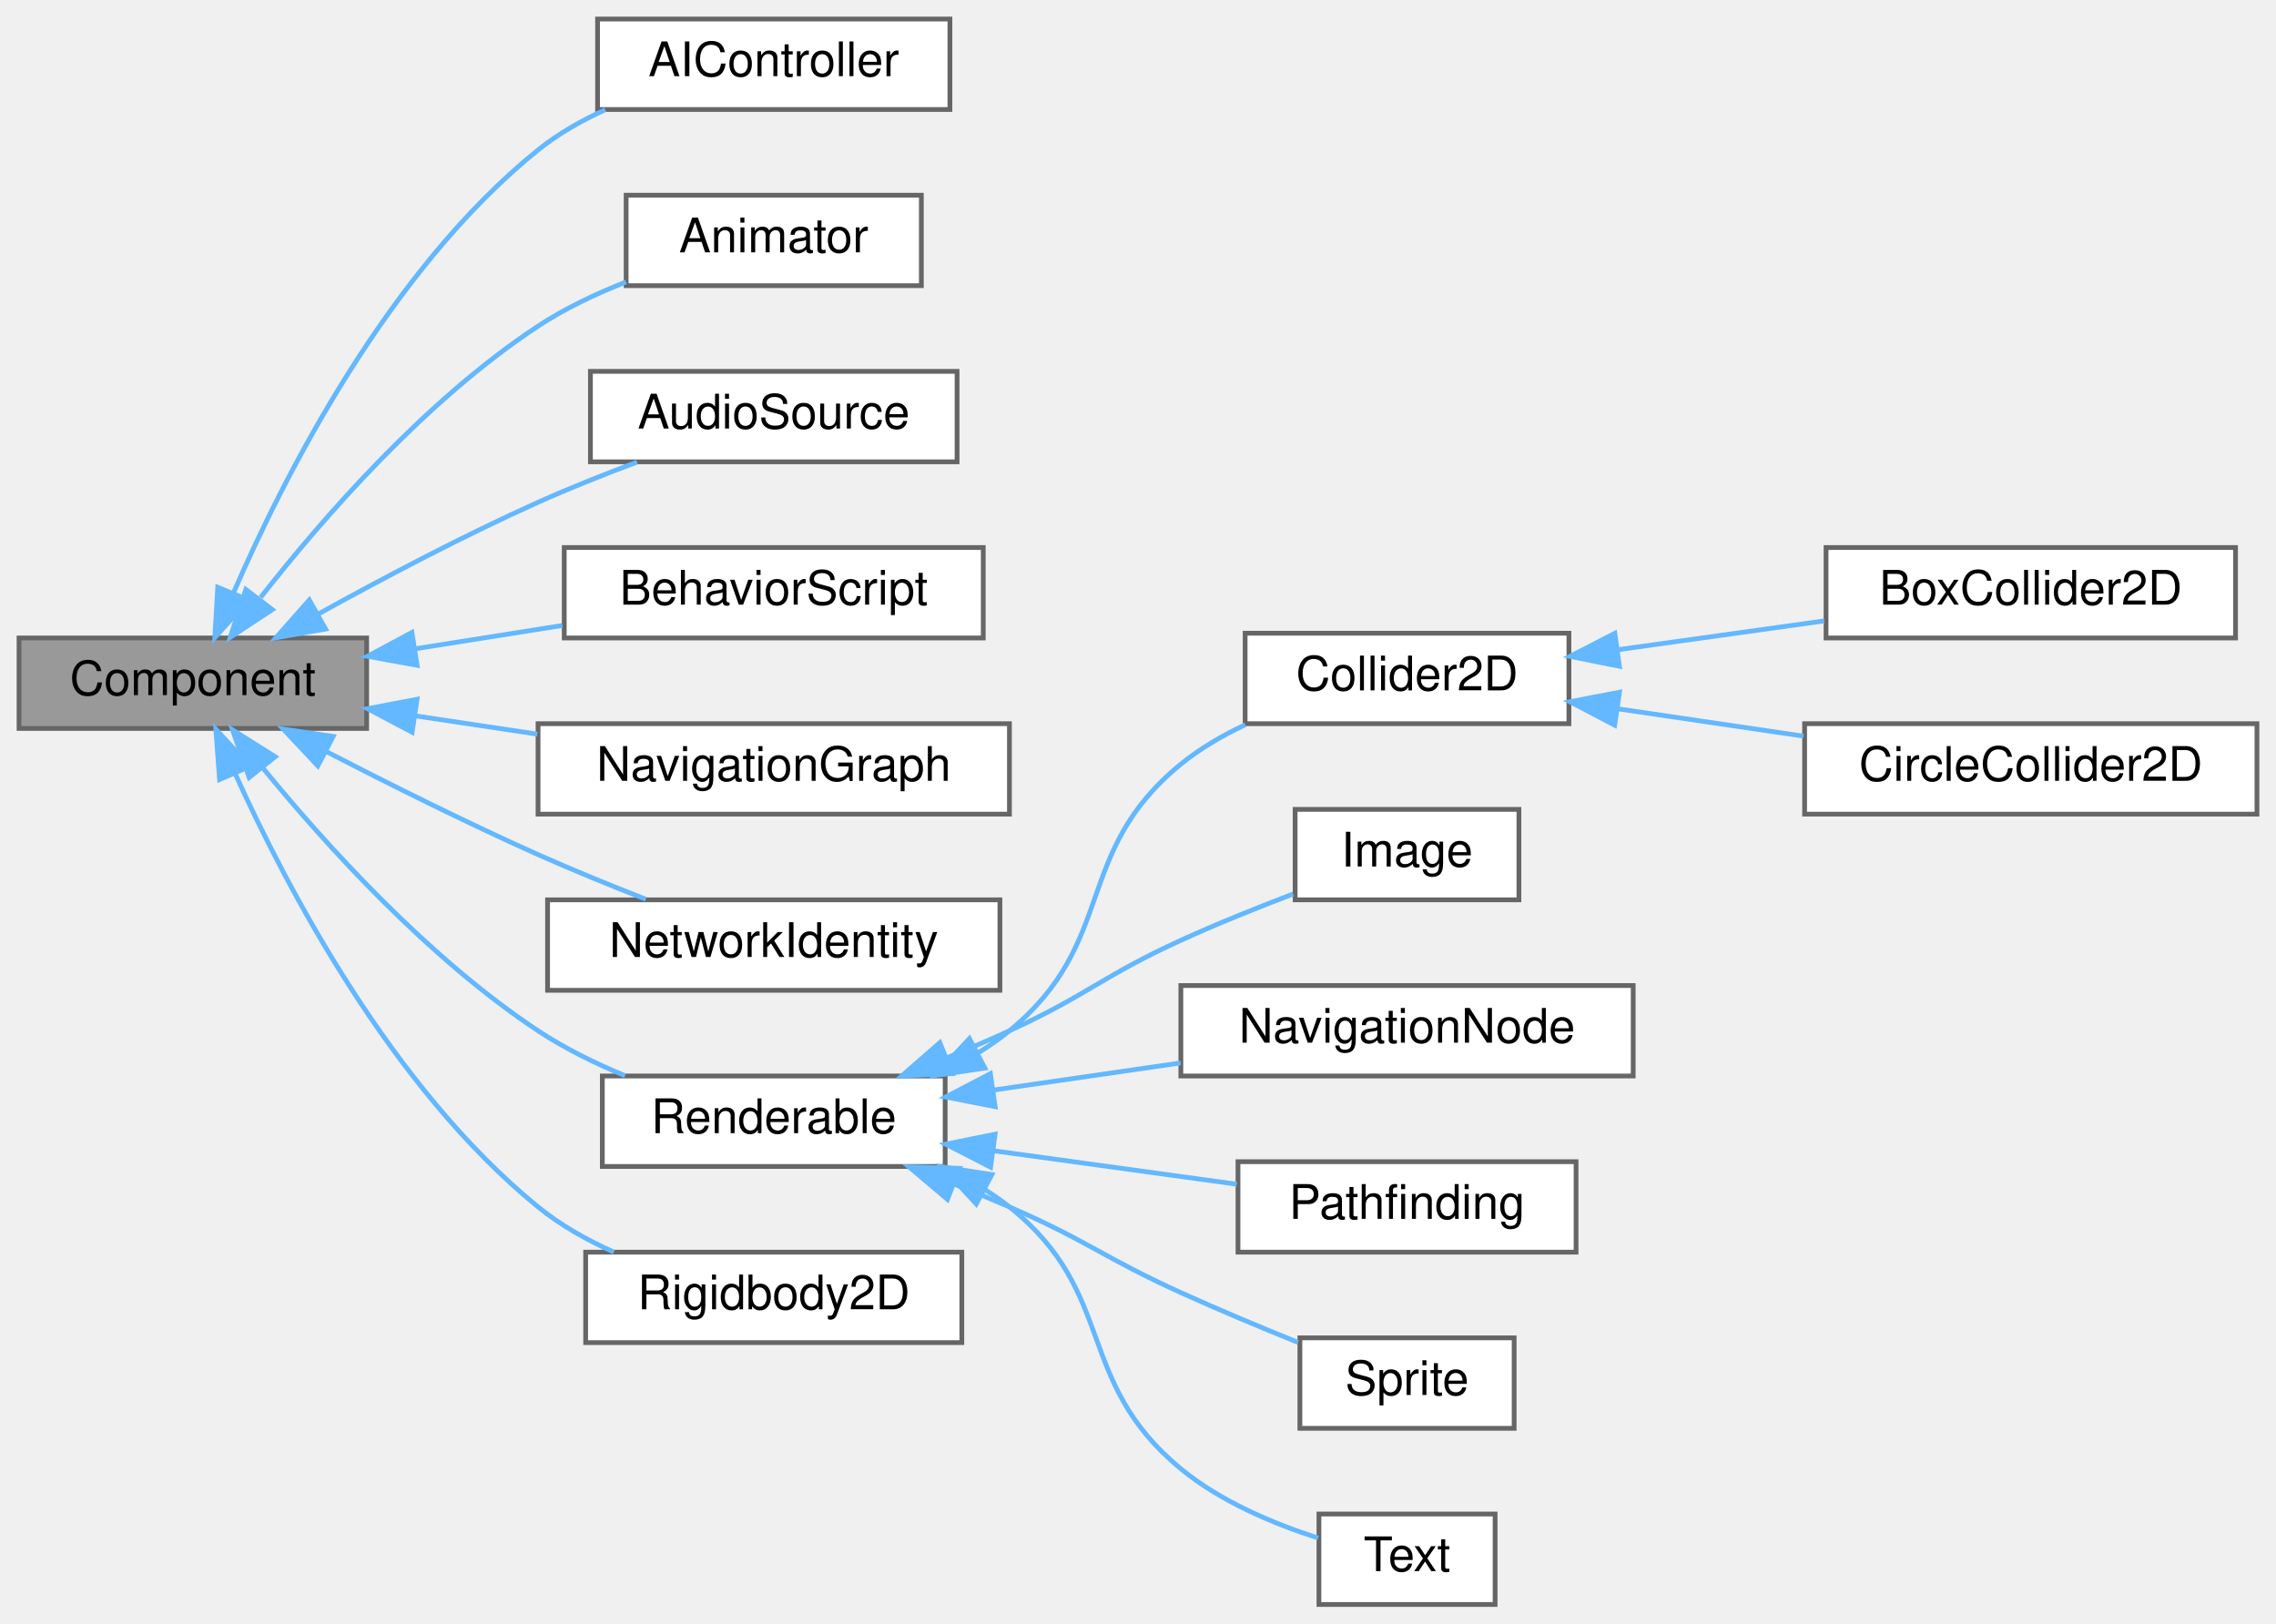
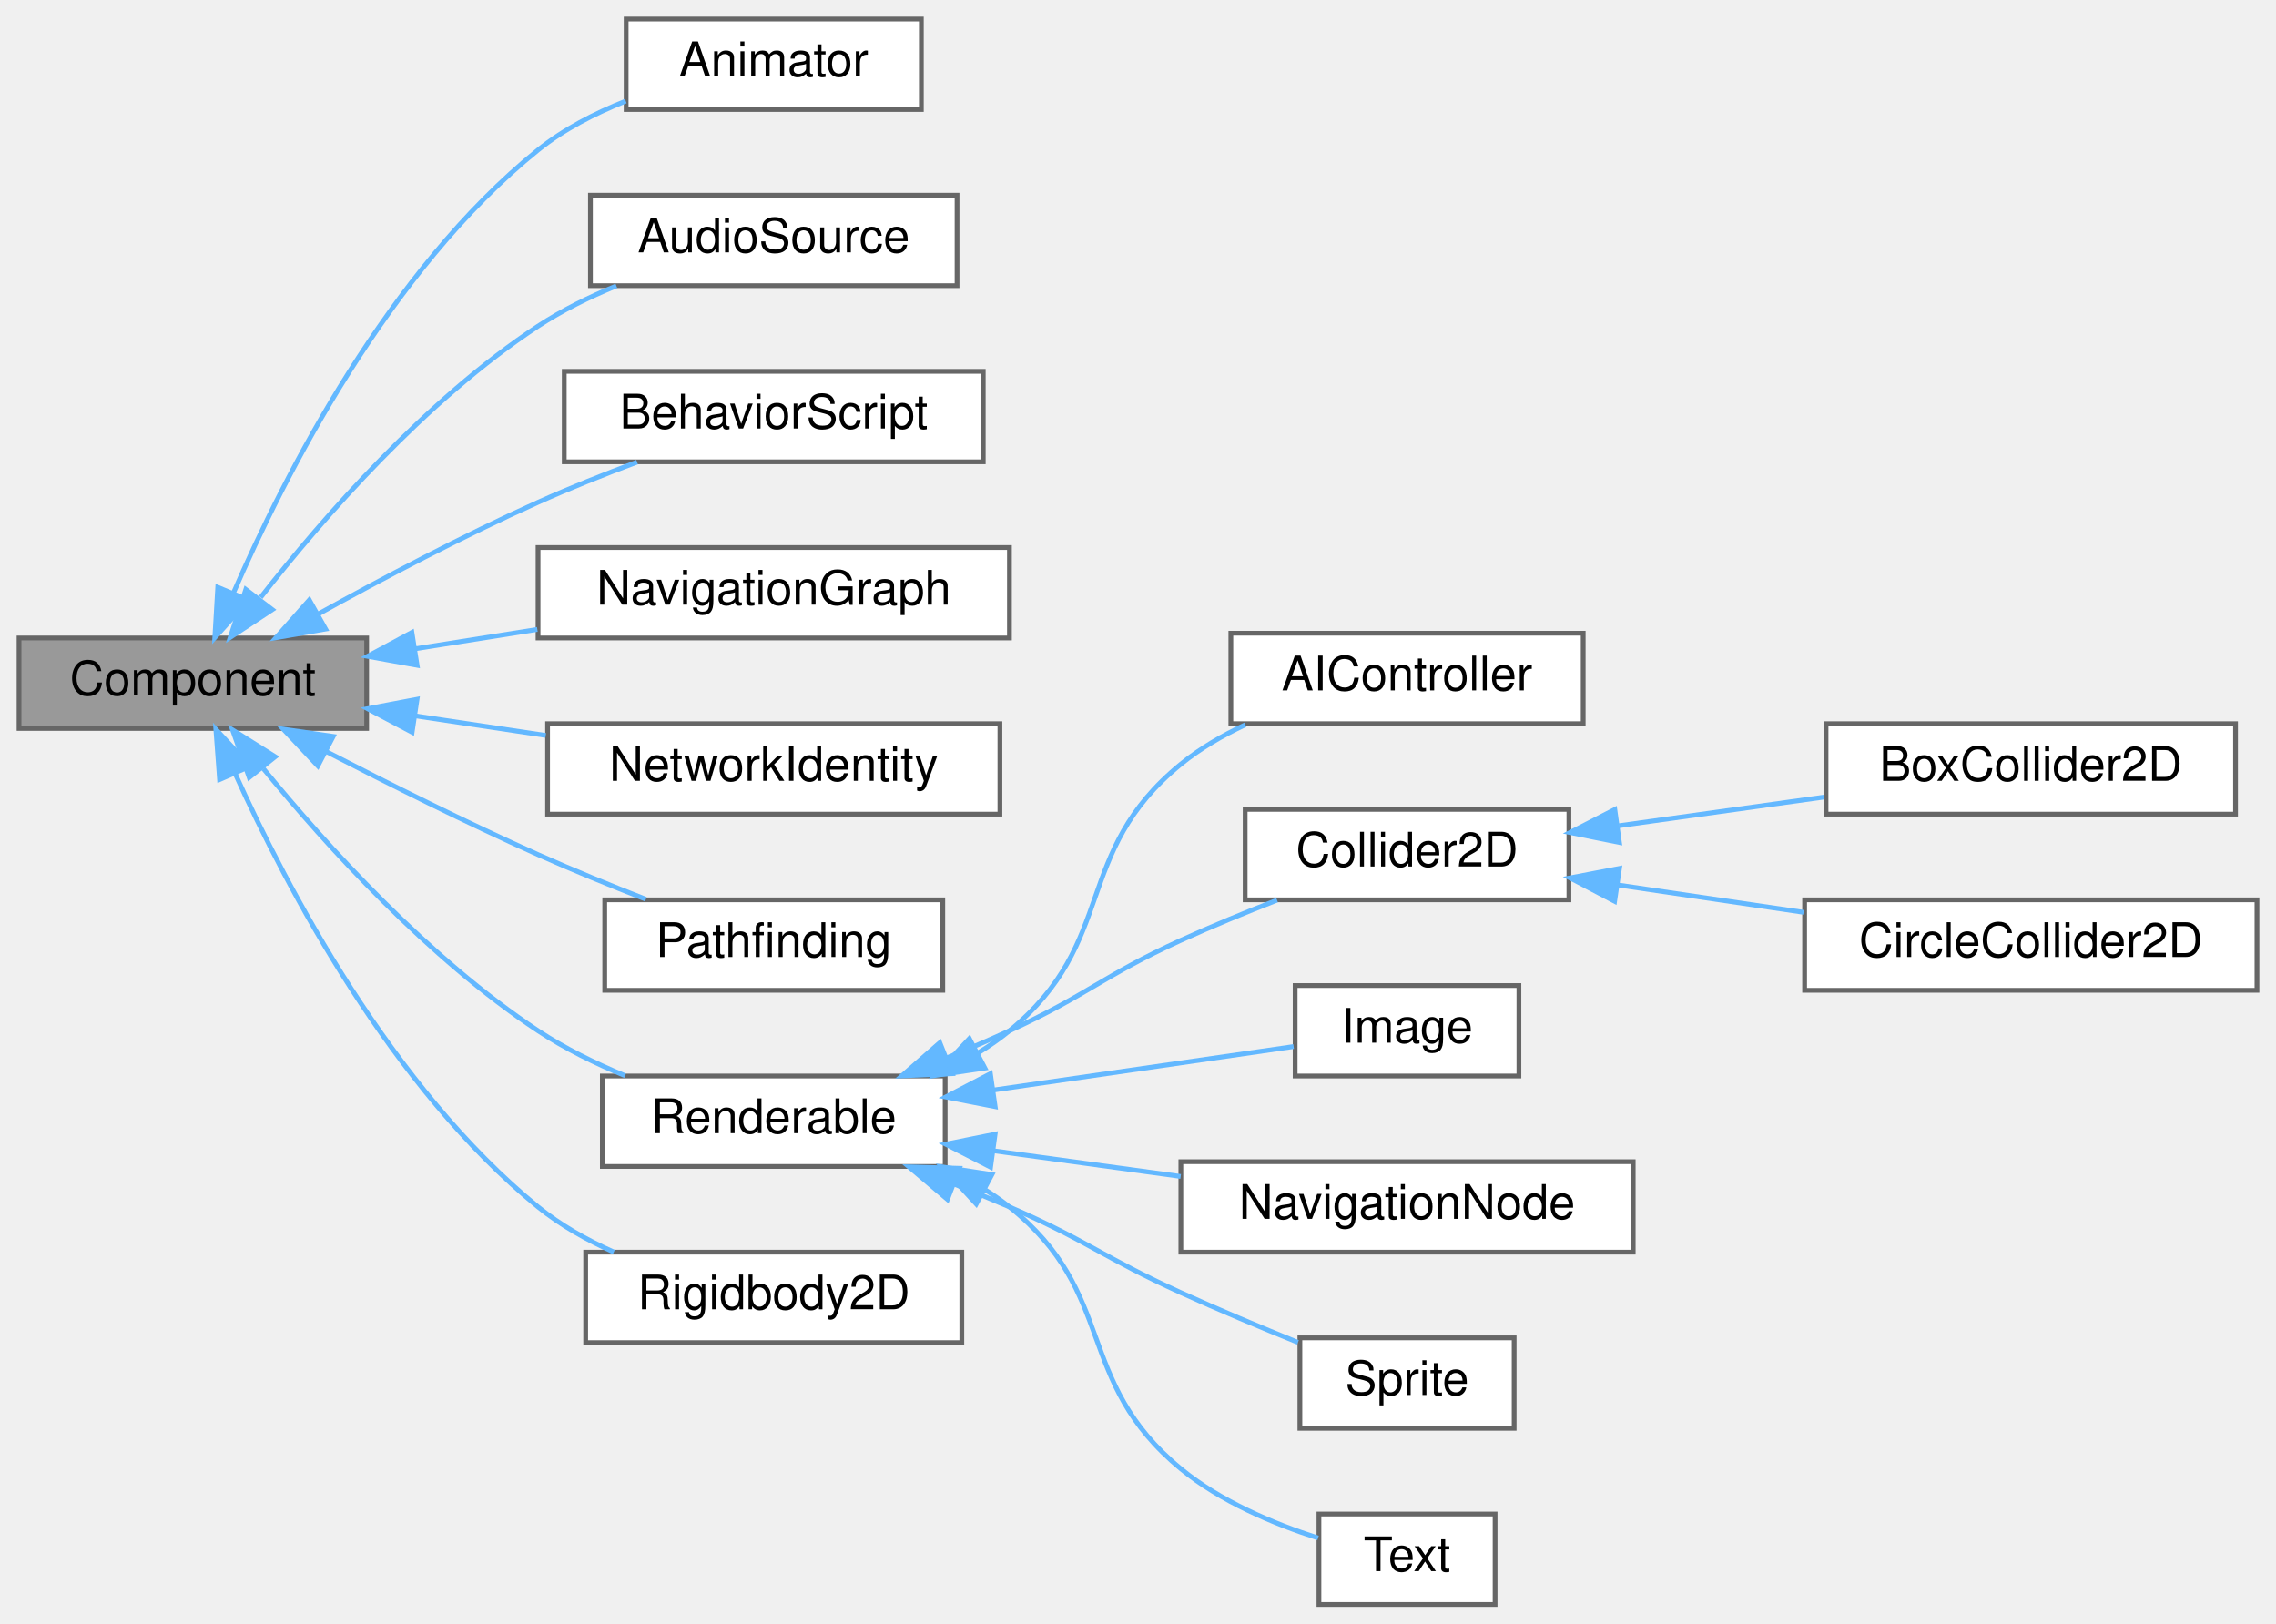
<svg xmlns="http://www.w3.org/2000/svg" xmlns:xlink="http://www.w3.org/1999/xlink" width="478pt" height="341pt" viewBox="0.00 0.00 478.00 341.00">
  <g id="graph0" class="graph" transform="scale(1 1) rotate(0) translate(4 337)">
    <g id="Node000001" class="node">
      <g id="a_Node000001">
        <a xlink:title=" ">
          <polygon fill="#999999" stroke="#666666" points="73,-203 0,-203 0,-184 73,-184 73,-203" />
          <text text-anchor="middle" x="36.5" y="-191" font-family="Helvetica,sans-Serif" font-size="10.00">Component</text>
        </a>
      </g>
    </g>
    <g id="Node000002" class="node">
      <g id="a_Node000002">
-         <a xlink:href="class_a_i_controller.html" target="_top" xlink:title="Component responsible for controlling AI behavior.">
-           <polygon fill="white" stroke="#666666" points="195.5,-333 121.5,-333 121.5,-314 195.5,-314 195.5,-333" />
-           <text text-anchor="middle" x="158.5" y="-321" font-family="Helvetica,sans-Serif" font-size="10.00">AIController</text>
+         <a xlink:href="class_animator.html" target="_top" xlink:title=" ">
+           <polygon fill="white" stroke="#666666" points="189.5,-333 127.5,-333 127.5,-314 189.5,-314 189.5,-333" />
+           <text text-anchor="middle" x="158.5" y="-321" font-family="Helvetica,sans-Serif" font-size="10.00">Animator</text>
        </a>
      </g>
    </g>
    <g id="edge1_Node000001_Node000002" class="edge">
      <g id="a_edge1_Node000001_Node000002">
        <a xlink:title=" ">
-           <path fill="none" stroke="#63b8ff" d="M45.01,-212.43C55.71,-237.12 77.58,-280.15 109,-305.5 113.19,-308.88 118.09,-311.67 123.12,-313.95" />
+           <path fill="none" stroke="#63b8ff" d="M45.01,-212.43C55.71,-237.12 77.58,-280.15 109,-305.5 114.38,-309.84 120.91,-313.2 127.42,-315.78" />
          <polygon fill="#63b8ff" stroke="#63b8ff" points="48.19,-210.96 41.11,-203.07 41.73,-213.65 48.19,-210.96" />
        </a>
      </g>
    </g>
    <g id="Node000003" class="node">
      <g id="a_Node000003">
-         <a xlink:href="class_animator.html" target="_top" xlink:title=" ">
-           <polygon fill="white" stroke="#666666" points="189.5,-296 127.5,-296 127.5,-277 189.5,-277 189.5,-296" />
-           <text text-anchor="middle" x="158.5" y="-284" font-family="Helvetica,sans-Serif" font-size="10.00">Animator</text>
+         <a xlink:href="class_audio_source.html" target="_top" xlink:title="Component that plays audio using the AudioService.">
+           <polygon fill="white" stroke="#666666" points="197,-296 120,-296 120,-277 197,-277 197,-296" />
+           <text text-anchor="middle" x="158.5" y="-284" font-family="Helvetica,sans-Serif" font-size="10.00">AudioSource</text>
        </a>
      </g>
    </g>
    <g id="edge2_Node000001_Node000003" class="edge">
      <g id="a_edge2_Node000001_Node000003">
        <a xlink:title=" ">
-           <path fill="none" stroke="#63b8ff" d="M50.74,-211.52C63.88,-228.3 85.42,-252.97 109,-268.5 114.63,-272.2 121.12,-275.28 127.49,-277.79" />
+           <path fill="none" stroke="#63b8ff" d="M50.74,-211.52C63.88,-228.3 85.42,-252.97 109,-268.5 114.03,-271.81 119.74,-274.62 125.45,-276.96" />
          <polygon fill="#63b8ff" stroke="#63b8ff" points="53.19,-208.96 44.35,-203.13 47.62,-213.2 53.19,-208.96" />
        </a>
      </g>
    </g>
    <g id="Node000004" class="node">
      <g id="a_Node000004">
-         <a xlink:href="class_audio_source.html" target="_top" xlink:title="Component that plays audio using the AudioService.">
-           <polygon fill="white" stroke="#666666" points="197,-259 120,-259 120,-240 197,-240 197,-259" />
-           <text text-anchor="middle" x="158.5" y="-247" font-family="Helvetica,sans-Serif" font-size="10.00">AudioSource</text>
+         <a xlink:href="class_behavior_script.html" target="_top" xlink:title="Component that hosts a Behavior.">
+           <polygon fill="white" stroke="#666666" points="202.5,-259 114.5,-259 114.5,-240 202.5,-240 202.5,-259" />
+           <text text-anchor="middle" x="158.5" y="-247" font-family="Helvetica,sans-Serif" font-size="10.00">BehaviorScript</text>
        </a>
      </g>
    </g>
    <g id="edge3_Node000001_Node000004" class="edge">
      <g id="a_edge3_Node000001_Node000004">
        <a xlink:title=" ">
          <path fill="none" stroke="#63b8ff" d="M62.67,-207.94C76.19,-215.42 93.27,-224.44 109,-231.5 115.64,-234.48 122.93,-237.38 129.8,-239.94" />
          <polygon fill="#63b8ff" stroke="#63b8ff" points="64.38,-204.88 53.94,-203.05 60.96,-210.99 64.38,-204.88" />
        </a>
      </g>
    </g>
    <g id="Node000005" class="node">
      <g id="a_Node000005">
-         <a xlink:href="class_behavior_script.html" target="_top" xlink:title="Component that hosts a Behavior.">
-           <polygon fill="white" stroke="#666666" points="202.5,-222 114.5,-222 114.5,-203 202.5,-203 202.5,-222" />
-           <text text-anchor="middle" x="158.5" y="-210" font-family="Helvetica,sans-Serif" font-size="10.00">BehaviorScript</text>
+         <a xlink:href="class_navigation_graph.html" target="_top" xlink:title="Component representing a navigation graph for AI pathfinding.">
+           <polygon fill="white" stroke="#666666" points="208,-222 109,-222 109,-203 208,-203 208,-222" />
+           <text text-anchor="middle" x="158.5" y="-210" font-family="Helvetica,sans-Serif" font-size="10.00">NavigationGraph</text>
        </a>
      </g>
    </g>
    <g id="edge4_Node000001_Node000005" class="edge">
      <g id="a_edge4_Node000001_Node000005">
        <a xlink:title=" ">
-           <path fill="none" stroke="#63b8ff" d="M83.11,-200.72C93.27,-202.33 104.03,-204.03 114.11,-205.63" />
+           <path fill="none" stroke="#63b8ff" d="M83.18,-200.73C91.58,-202.06 100.37,-203.45 108.85,-204.8" />
          <polygon fill="#63b8ff" stroke="#63b8ff" points="83.6,-197.26 73.18,-199.15 82.51,-204.17 83.6,-197.26" />
        </a>
      </g>
    </g>
    <g id="Node000006" class="node">
      <g id="a_Node000006">
-         <a xlink:href="class_navigation_graph.html" target="_top" xlink:title="Component representing a navigation graph for AI pathfinding.">
-           <polygon fill="white" stroke="#666666" points="208,-185 109,-185 109,-166 208,-166 208,-185" />
-           <text text-anchor="middle" x="158.5" y="-173" font-family="Helvetica,sans-Serif" font-size="10.00">NavigationGraph</text>
+         <a xlink:href="class_network_identity.html" target="_top" xlink:title="Component that gives a GameObject a network identity (UUID) and dirty flag.">
+           <polygon fill="white" stroke="#666666" points="206,-185 111,-185 111,-166 206,-166 206,-185" />
+           <text text-anchor="middle" x="158.5" y="-173" font-family="Helvetica,sans-Serif" font-size="10.00">NetworkIdentity</text>
        </a>
      </g>
    </g>
    <g id="edge5_Node000001_Node000006" class="edge">
      <g id="a_edge5_Node000001_Node000006">
        <a xlink:title=" ">
-           <path fill="none" stroke="#63b8ff" d="M83.18,-186.65C91.58,-185.39 100.37,-184.07 108.85,-182.8" />
+           <path fill="none" stroke="#63b8ff" d="M83.1,-186.66C92.11,-185.31 101.57,-183.89 110.61,-182.53" />
          <polygon fill="#63b8ff" stroke="#63b8ff" points="82.55,-183.2 73.18,-188.15 83.59,-190.13 82.55,-183.2" />
        </a>
      </g>
    </g>
    <g id="Node000007" class="node">
      <g id="a_Node000007">
-         <a xlink:href="class_network_identity.html" target="_top" xlink:title="Component that gives a GameObject a network identity (UUID) and dirty flag.">
-           <polygon fill="white" stroke="#666666" points="206,-148 111,-148 111,-129 206,-129 206,-148" />
-           <text text-anchor="middle" x="158.5" y="-136" font-family="Helvetica,sans-Serif" font-size="10.00">NetworkIdentity</text>
+         <a xlink:href="class_pathfinding.html" target="_top" xlink:title="Component responsible for AI pathfinding using a navigation graph.">
+           <polygon fill="white" stroke="#666666" points="194,-148 123,-148 123,-129 194,-129 194,-148" />
+           <text text-anchor="middle" x="158.5" y="-136" font-family="Helvetica,sans-Serif" font-size="10.00">Pathfinding</text>
        </a>
      </g>
    </g>
    <g id="edge6_Node000001_Node000007" class="edge">
      <g id="a_edge6_Node000001_Node000007">
        <a xlink:title=" ">
          <path fill="none" stroke="#63b8ff" d="M64.55,-179.13C77.81,-172.29 94.09,-164.16 109,-157.5 116.27,-154.26 124.27,-151 131.64,-148.12" />
          <polygon fill="#63b8ff" stroke="#63b8ff" points="62.75,-176.13 55.5,-183.85 65.98,-182.33 62.75,-176.13" />
        </a>
      </g>
    </g>
    <g id="Node000008" class="node">
      <g id="a_Node000008">
        <a xlink:href="class_renderable.html" target="_top" xlink:title="Base class for renderable components in the engine.">
          <polygon fill="white" stroke="#666666" points="194.5,-111 122.5,-111 122.5,-92 194.5,-92 194.5,-111" />
          <text text-anchor="middle" x="158.5" y="-99" font-family="Helvetica,sans-Serif" font-size="10.00">Renderable</text>
        </a>
      </g>
    </g>
    <g id="edge7_Node000001_Node000008" class="edge">
      <g id="a_edge7_Node000001_Node000008">
        <a xlink:title=" ">
          <path fill="none" stroke="#63b8ff" d="M51.33,-175.54C64.63,-159.31 86.03,-135.7 109,-120.5 114.58,-116.81 120.99,-113.66 127.28,-111.06" />
          <polygon fill="#63b8ff" stroke="#63b8ff" points="48.33,-173.7 44.83,-183.7 53.8,-178.06 48.33,-173.7" />
        </a>
      </g>
    </g>
    <g id="Node000017" class="node">
      <g id="a_Node000017">
        <a xlink:href="class_rigidbody2_d.html" target="_top" xlink:title="A 2D rigidbody component that adds physics properties to a GameObject.">
          <polygon fill="white" stroke="#666666" points="198,-74 119,-74 119,-55 198,-55 198,-74" />
          <text text-anchor="middle" x="158.5" y="-62" font-family="Helvetica,sans-Serif" font-size="10.00">Rigidbody2D</text>
        </a>
      </g>
    </g>
    <g id="edge16_Node000001_Node000017" class="edge">
      <g id="a_edge16_Node000001_Node000017">
        <a xlink:title=" ">
          <path fill="none" stroke="#63b8ff" d="M45.33,-174.63C56.26,-150.42 78.26,-108.56 109,-83.5 113.7,-79.67 119.26,-76.55 124.91,-74.02" />
          <polygon fill="#63b8ff" stroke="#63b8ff" points="42.11,-173.26 41.33,-183.83 48.53,-176.05 42.11,-173.26" />
        </a>
      </g>
    </g>
    <g id="Node000009" class="node">
      <g id="a_Node000009">
-         <a xlink:href="class_collider2_d.html" target="_top" xlink:title="A 2D collider base that defines the shape and physical properties of a GameObject for collision detec...">
-           <polygon fill="white" stroke="#666666" points="325.5,-204 257.5,-204 257.5,-185 325.5,-185 325.5,-204" />
-           <text text-anchor="middle" x="291.5" y="-192" font-family="Helvetica,sans-Serif" font-size="10.00">Collider2D</text>
+         <a xlink:href="class_a_i_controller.html" target="_top" xlink:title="Component responsible for controlling AI behavior.">
+           <polygon fill="white" stroke="#666666" points="328.5,-204 254.5,-204 254.5,-185 328.5,-185 328.5,-204" />
+           <text text-anchor="middle" x="291.5" y="-192" font-family="Helvetica,sans-Serif" font-size="10.00">AIController</text>
        </a>
      </g>
    </g>
    <g id="edge8_Node000008_Node000009" class="edge">
      <g id="a_edge8_Node000008_Node000009">
        <a xlink:title=" ">
          <path fill="none" stroke="#63b8ff" d="M201.52,-115.92C203.8,-117.32 205.98,-118.85 208,-120.5 230.89,-139.25 221.08,-157.79 244,-176.5 248.02,-179.78 252.72,-182.52 257.54,-184.78" />
          <polygon fill="#63b8ff" stroke="#63b8ff" points="202.84,-112.66 192.36,-111.11 199.59,-118.86 202.84,-112.66" />
        </a>
      </g>
    </g>
-     <g id="Node000012" class="node">
-       <g id="a_Node000012">
-         <a xlink:href="class_image.html" target="_top" xlink:title=" ">
-           <polygon fill="white" stroke="#666666" points="315,-167 268,-167 268,-148 315,-148 315,-167" />
-           <text text-anchor="middle" x="291.5" y="-155" font-family="Helvetica,sans-Serif" font-size="10.00">Image</text>
-         </a>
-       </g>
-     </g>
-     <g id="edge11_Node000008_Node000012" class="edge">
-       <g id="a_edge11_Node000008_Node000012">
-         <a xlink:title=" ">
-           <path fill="none" stroke="#63b8ff" d="M194.96,-114.86C199.38,-116.68 203.82,-118.58 208,-120.5 224.45,-128.03 227.54,-132 244,-139.5 251.56,-142.95 259.99,-146.34 267.58,-149.23" />
+     <g id="Node000010" class="node">
+       <g id="a_Node000010">
+         <a xlink:href="class_collider2_d.html" target="_top" xlink:title="A 2D collider base that defines the shape and physical properties of a GameObject for collision detec...">
+           <polygon fill="white" stroke="#666666" points="325.5,-167 257.5,-167 257.5,-148 325.5,-148 325.5,-167" />
+           <text text-anchor="middle" x="291.5" y="-155" font-family="Helvetica,sans-Serif" font-size="10.00">Collider2D</text>
+         </a>
+       </g>
+     </g>
+     <g id="edge9_Node000008_Node000010" class="edge">
+       <g id="a_edge9_Node000008_Node000010">
+         <a xlink:title=" ">
+           <path fill="none" stroke="#63b8ff" d="M194.96,-114.86C199.38,-116.68 203.82,-118.58 208,-120.5 224.45,-128.03 227.54,-132 244,-139.5 250.46,-142.44 257.55,-145.35 264.21,-147.94" />
          <polygon fill="#63b8ff" stroke="#63b8ff" points="195.98,-111.5 185.4,-111.03 193.38,-118 195.98,-111.5" />
        </a>
      </g>
    </g>
    <g id="Node000013" class="node">
      <g id="a_Node000013">
-         <a xlink:href="class_navigation_node.html" target="_top" xlink:title="Component representing a navigation node in a navigation graph.">
-           <polygon fill="white" stroke="#666666" points="339,-130 244,-130 244,-111 339,-111 339,-130" />
-           <text text-anchor="middle" x="291.5" y="-118" font-family="Helvetica,sans-Serif" font-size="10.00">NavigationNode</text>
+         <a xlink:href="class_image.html" target="_top" xlink:title=" ">
+           <polygon fill="white" stroke="#666666" points="315,-130 268,-130 268,-111 315,-111 315,-130" />
+           <text text-anchor="middle" x="291.5" y="-118" font-family="Helvetica,sans-Serif" font-size="10.00">Image</text>
        </a>
      </g>
    </g>
    <g id="edge12_Node000008_Node000013" class="edge">
      <g id="a_edge12_Node000008_Node000013">
        <a xlink:title=" ">
-           <path fill="none" stroke="#63b8ff" d="M204.53,-108.03C217.26,-109.88 231.14,-111.89 243.96,-113.75" />
+           <path fill="none" stroke="#63b8ff" d="M204.73,-108.06C225.97,-111.14 250.36,-114.68 267.68,-117.19" />
          <polygon fill="#63b8ff" stroke="#63b8ff" points="205,-104.56 194.61,-106.59 204,-111.49 205,-104.56" />
        </a>
      </g>
    </g>
    <g id="Node000014" class="node">
      <g id="a_Node000014">
-         <a xlink:href="class_pathfinding.html" target="_top" xlink:title="Component responsible for AI pathfinding using a navigation graph.">
-           <polygon fill="white" stroke="#666666" points="327,-93 256,-93 256,-74 327,-74 327,-93" />
-           <text text-anchor="middle" x="291.5" y="-81" font-family="Helvetica,sans-Serif" font-size="10.00">Pathfinding</text>
+         <a xlink:href="class_navigation_node.html" target="_top" xlink:title="Component representing a navigation node in a navigation graph.">
+           <polygon fill="white" stroke="#666666" points="339,-93 244,-93 244,-74 339,-74 339,-93" />
+           <text text-anchor="middle" x="291.5" y="-81" font-family="Helvetica,sans-Serif" font-size="10.00">NavigationNode</text>
        </a>
      </g>
    </g>
    <g id="edge13_Node000008_Node000014" class="edge">
      <g id="a_edge13_Node000008_Node000014">
        <a xlink:title=" ">
-           <path fill="none" stroke="#63b8ff" d="M204.72,-95.29C221.43,-92.99 240.11,-90.42 255.75,-88.27" />
+           <path fill="none" stroke="#63b8ff" d="M204.53,-95.31C217.26,-93.56 231.14,-91.66 243.96,-89.9" />
          <polygon fill="#63b8ff" stroke="#63b8ff" points="204.04,-91.85 194.61,-96.68 204.99,-98.78 204.04,-91.85" />
        </a>
      </g>
    </g>
    <g id="Node000015" class="node">
      <g id="a_Node000015">
        <a xlink:href="class_sprite.html" target="_top" xlink:title="Component that represents a 2D sprite to be rendered. The Sprite component holds a reference to a Tex...">
          <polygon fill="white" stroke="#666666" points="314,-56 269,-56 269,-37 314,-37 314,-56" />
          <text text-anchor="middle" x="291.5" y="-44" font-family="Helvetica,sans-Serif" font-size="10.00">Sprite</text>
        </a>
      </g>
    </g>
    <g id="edge14_Node000008_Node000015" class="edge">
      <g id="a_edge14_Node000008_Node000015">
        <a xlink:title=" ">
          <path fill="none" stroke="#63b8ff" d="M196.52,-88.24C200.42,-86.7 204.31,-85.1 208,-83.5 224.41,-76.38 227.71,-72.89 244,-65.5 251.94,-61.9 260.77,-58.21 268.59,-55.05" />
          <polygon fill="#63b8ff" stroke="#63b8ff" points="194.98,-85.08 186.9,-91.92 197.49,-91.61 194.98,-85.08" />
        </a>
      </g>
    </g>
    <g id="Node000016" class="node">
      <g id="a_Node000016">
        <a xlink:href="class_text.html" target="_top" xlink:title="UI Text Component.">
          <polygon fill="white" stroke="#666666" points="310,-19 273,-19 273,0 310,0 310,-19" />
          <text text-anchor="middle" x="291.5" y="-7" font-family="Helvetica,sans-Serif" font-size="10.00">Text</text>
        </a>
      </g>
    </g>
    <g id="edge15_Node000008_Node000016" class="edge">
      <g id="a_edge15_Node000008_Node000016">
        <a xlink:title=" ">
          <path fill="none" stroke="#63b8ff" d="M203,-87.04C204.74,-85.94 206.42,-84.76 208,-83.5 230.84,-65.28 221.46,-47.09 244,-28.5 252.34,-21.62 263.51,-16.95 272.82,-13.96" />
          <polygon fill="#63b8ff" stroke="#63b8ff" points="201.03,-84.12 193.85,-91.91 204.32,-90.3 201.03,-84.12" />
        </a>
      </g>
    </g>
-     <g id="Node000010" class="node">
-       <g id="a_Node000010">
-         <a xlink:href="class_box_collider2_d.html" target="_top" xlink:title="A 2D box collider component that defines a rectangular collision shape for a GameObject.">
-           <polygon fill="white" stroke="#666666" points="465.5,-222 379.5,-222 379.5,-203 465.5,-203 465.5,-222" />
-           <text text-anchor="middle" x="422.5" y="-210" font-family="Helvetica,sans-Serif" font-size="10.00">BoxCollider2D</text>
-         </a>
-       </g>
-     </g>
-     <g id="edge9_Node000009_Node000010" class="edge">
-       <g id="a_edge9_Node000009_Node000010">
-         <a xlink:title=" ">
-           <path fill="none" stroke="#63b8ff" d="M336.02,-200.57C349.93,-202.51 365.3,-204.66 379.12,-206.59" />
-           <polygon fill="#63b8ff" stroke="#63b8ff" points="336.11,-197.05 325.72,-199.14 335.14,-203.98 336.11,-197.05" />
-         </a>
-       </g>
-     </g>
    <g id="Node000011" class="node">
      <g id="a_Node000011">
+         <a xlink:href="class_box_collider2_d.html" target="_top" xlink:title="A 2D box collider component that defines a rectangular collision shape for a GameObject.">
+           <polygon fill="white" stroke="#666666" points="465.5,-185 379.5,-185 379.5,-166 465.5,-166 465.5,-185" />
+           <text text-anchor="middle" x="422.5" y="-173" font-family="Helvetica,sans-Serif" font-size="10.00">BoxCollider2D</text>
+         </a>
+       </g>
+     </g>
+     <g id="edge10_Node000010_Node000011" class="edge">
+       <g id="a_edge10_Node000010_Node000011">
+         <a xlink:title=" ">
+           <path fill="none" stroke="#63b8ff" d="M336.02,-163.57C349.93,-165.51 365.3,-167.66 379.12,-169.59" />
+           <polygon fill="#63b8ff" stroke="#63b8ff" points="336.11,-160.05 325.72,-162.14 335.14,-166.98 336.11,-160.05" />
+         </a>
+       </g>
+     </g>
+     <g id="Node000012" class="node">
+       <g id="a_Node000012">
        <a xlink:href="class_circle_collider2_d.html" target="_top" xlink:title="A 2D circle collider component that defines a circular collision shape for a GameObject.">
-           <polygon fill="white" stroke="#666666" points="470,-185 375,-185 375,-166 470,-166 470,-185" />
-           <text text-anchor="middle" x="422.5" y="-173" font-family="Helvetica,sans-Serif" font-size="10.00">CircleCollider2D</text>
-         </a>
-       </g>
-     </g>
-     <g id="edge10_Node000009_Node000011" class="edge">
-       <g id="a_edge10_Node000009_Node000011">
-         <a xlink:title=" ">
-           <path fill="none" stroke="#63b8ff" d="M335.89,-188.11C348.4,-186.27 362.09,-184.25 374.78,-182.38" />
-           <polygon fill="#63b8ff" stroke="#63b8ff" points="335.1,-184.69 325.72,-189.61 336.12,-191.61 335.1,-184.69" />
+           <polygon fill="white" stroke="#666666" points="470,-148 375,-148 375,-129 470,-129 470,-148" />
+           <text text-anchor="middle" x="422.5" y="-136" font-family="Helvetica,sans-Serif" font-size="10.00">CircleCollider2D</text>
+         </a>
+       </g>
+     </g>
+     <g id="edge11_Node000010_Node000012" class="edge">
+       <g id="a_edge11_Node000010_Node000012">
+         <a xlink:title=" ">
+           <path fill="none" stroke="#63b8ff" d="M335.89,-151.11C348.4,-149.27 362.09,-147.25 374.78,-145.38" />
+           <polygon fill="#63b8ff" stroke="#63b8ff" points="335.1,-147.69 325.72,-152.61 336.12,-154.61 335.1,-147.69" />
        </a>
      </g>
    </g>
  </g>
</svg>
